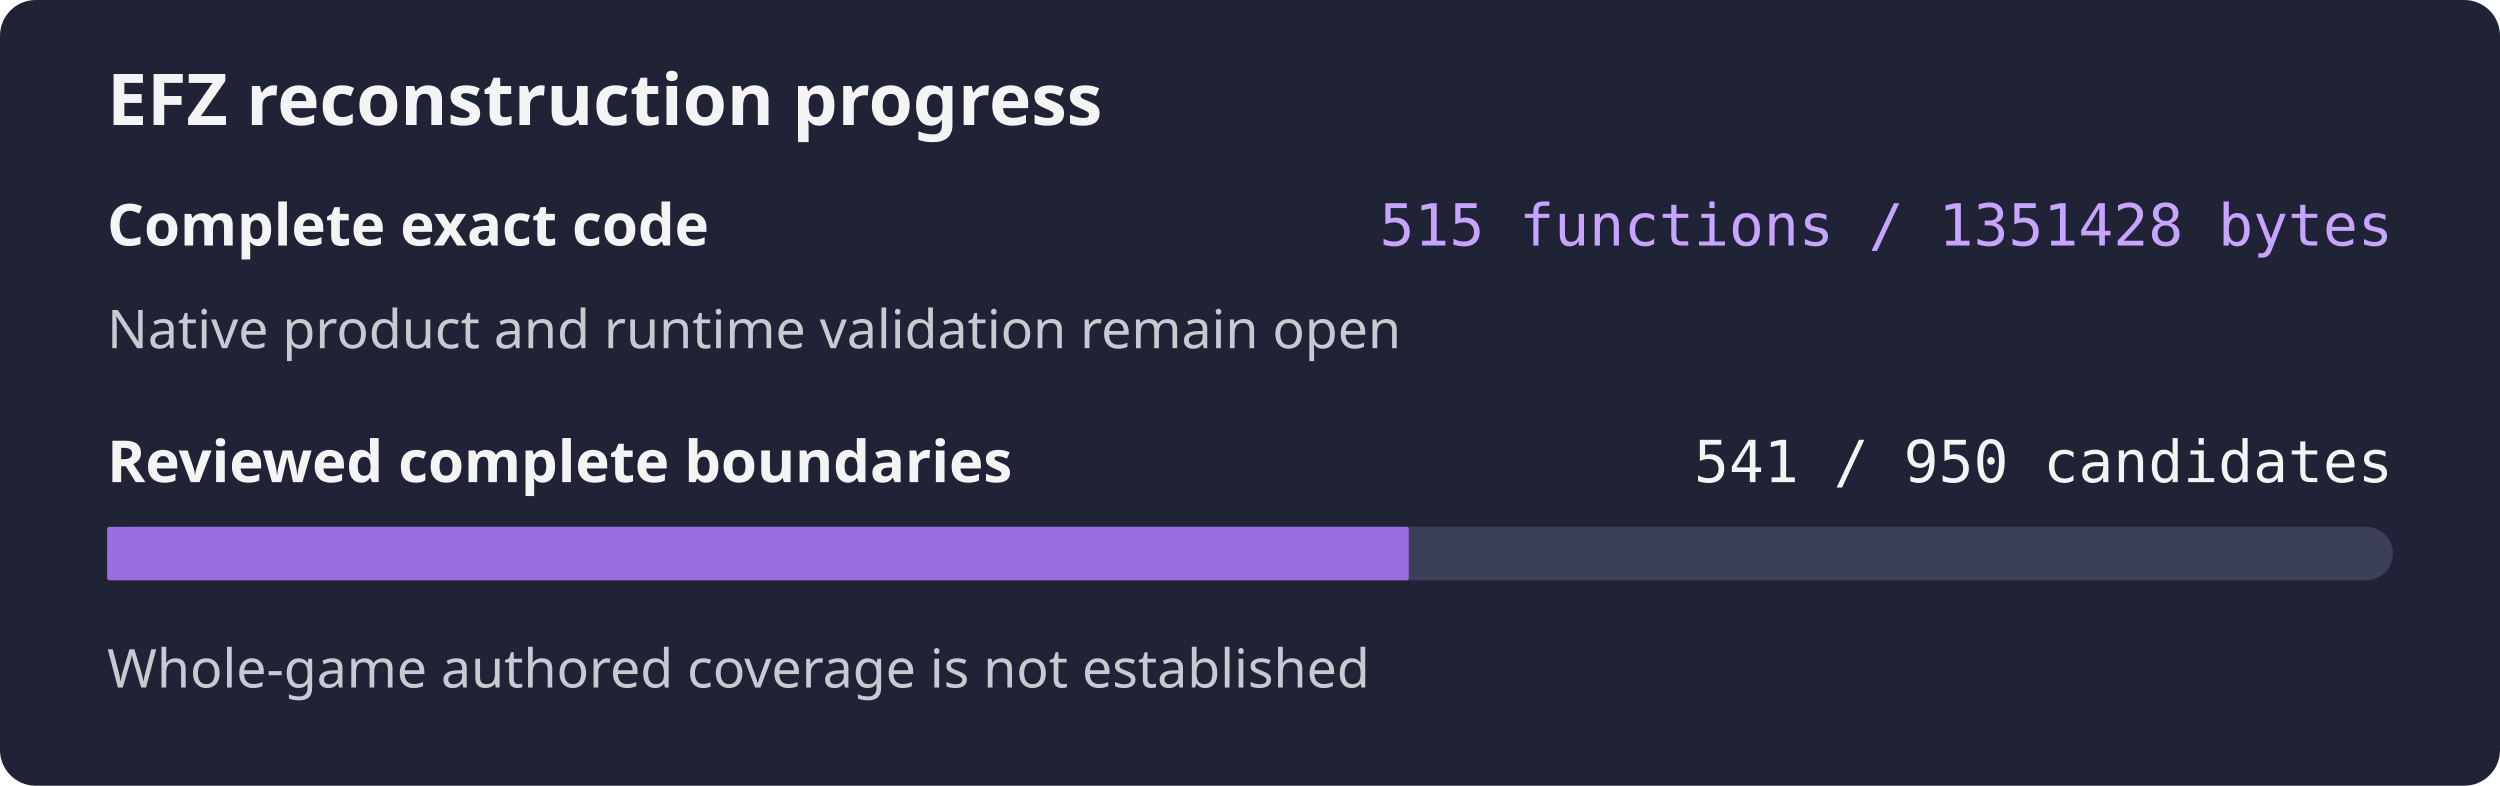
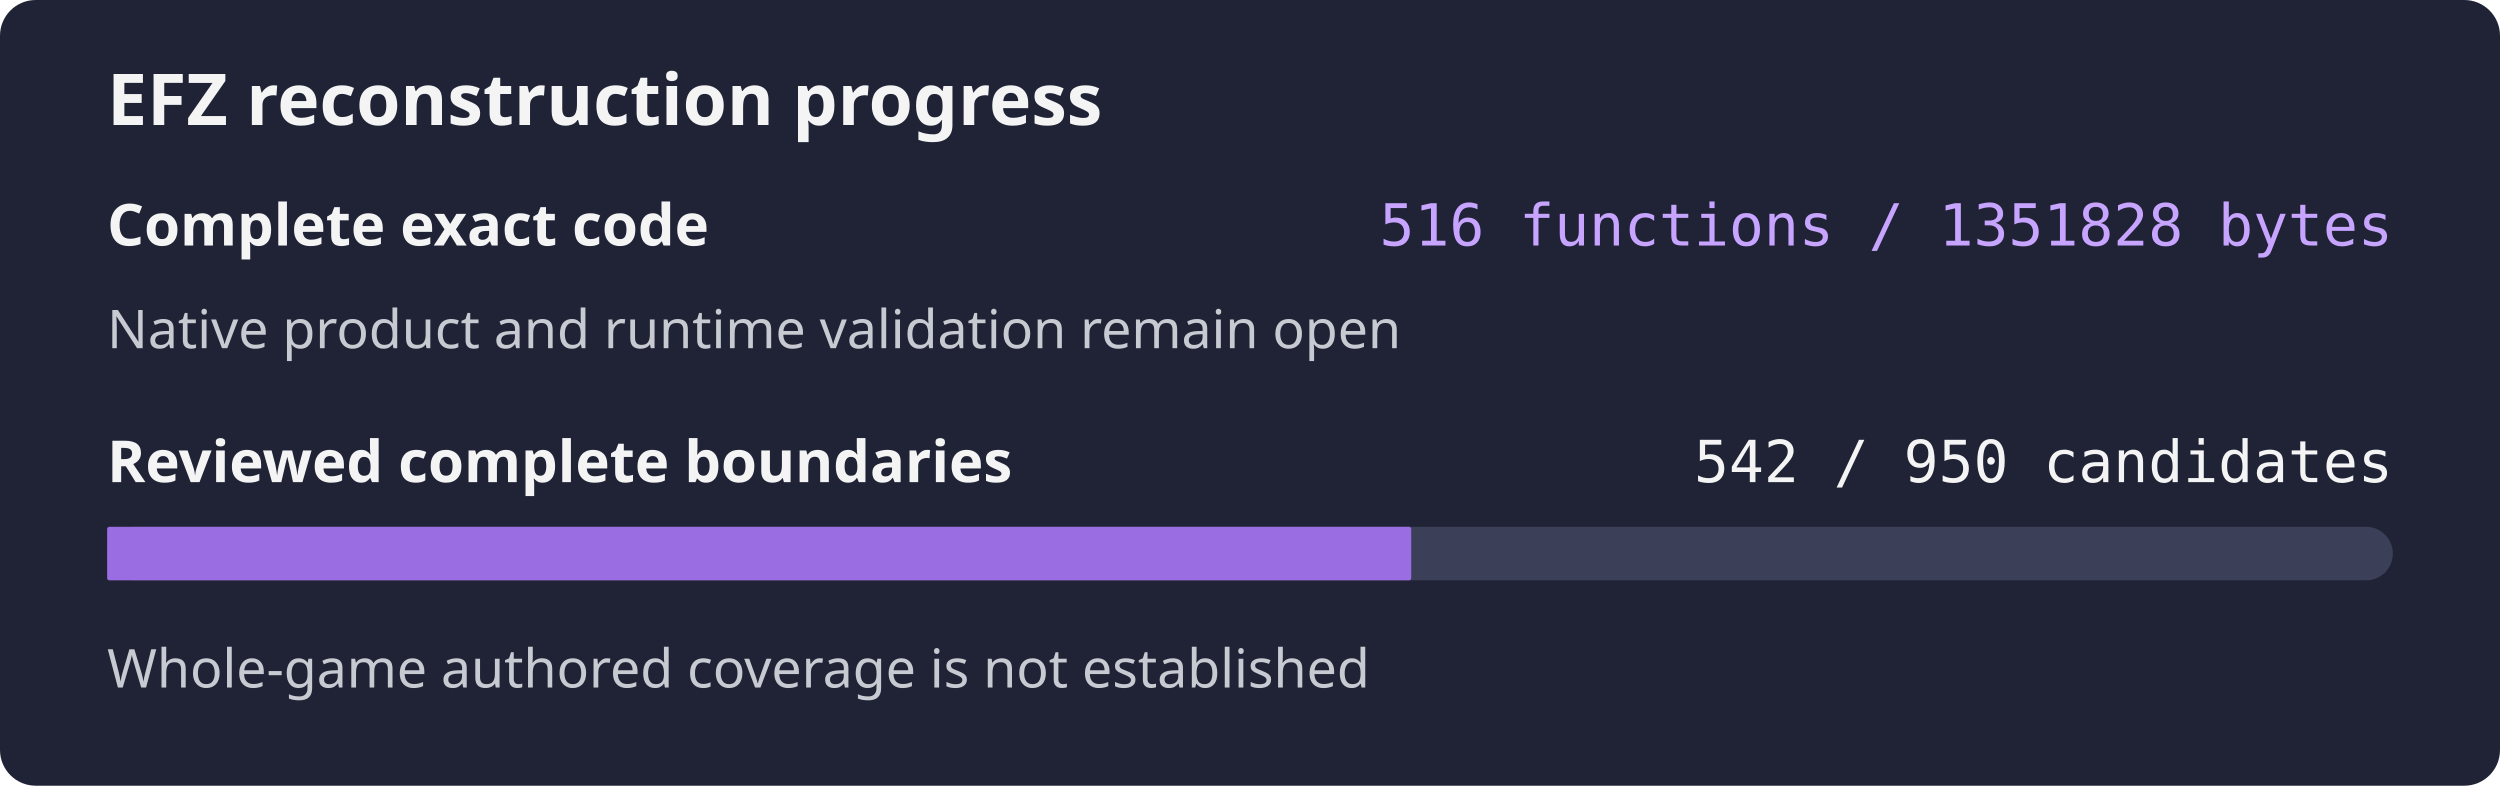
- <svg xmlns="http://www.w3.org/2000/svg" width="560" height="176" role="img" aria-label="EFZ reconstruction: 515 exact functions, 1351428 exact bytes; 541 reviewed boundaries out of 950 candidates">
+ <svg xmlns="http://www.w3.org/2000/svg" width="560" height="176" role="img" aria-label="EFZ reconstruction: 516 exact functions, 1351828 exact bytes; 542 reviewed boundaries out of 950 candidates">
  <rect width="560" height="176" rx="8" fill="#1f2335" />
  <text x="24" y="28" fill="#f4f4f5" font-family="sans-serif" font-size="16" font-weight="600">EFZ reconstruction progress</text>
  <text x="24" y="55" fill="#f4f4f5" font-family="sans-serif" font-size="13" font-weight="600">Complete exact code</text>
-   <text x="536" y="55" fill="#c7a4ff" text-anchor="end" font-family="monospace" font-size="13">515 functions / 1351428 bytes</text>
+   <text x="536" y="55" fill="#c7a4ff" text-anchor="end" font-family="monospace" font-size="13">516 functions / 1351828 bytes</text>
  <text x="24" y="78" fill="#c8cad2" font-family="sans-serif" font-size="12">Native product and runtime validation remain open</text>
  <text x="24" y="108" fill="#f4f4f5" font-family="sans-serif" font-size="13" font-weight="600">Reviewed complete boundaries</text>
-   <text x="536" y="108" fill="#f4f4f5" text-anchor="end" font-family="monospace" font-size="13">541 / 950 candidates</text>
+   <text x="536" y="108" fill="#f4f4f5" text-anchor="end" font-family="monospace" font-size="13">542 / 950 candidates</text>
  <rect x="24" y="118" width="512" height="12" rx="6" fill="#3b4058" />
-   <rect x="24" y="118" width="291.57" height="12" rx="0.5" fill="#9b6de3" />
+   <rect x="24" y="118" width="292.11" height="12" rx="0.5" fill="#9b6de3" />
  <text x="24" y="154" fill="#c8cad2" font-family="sans-serif" font-size="12">Whole-game authored coverage is not established</text>
</svg>
